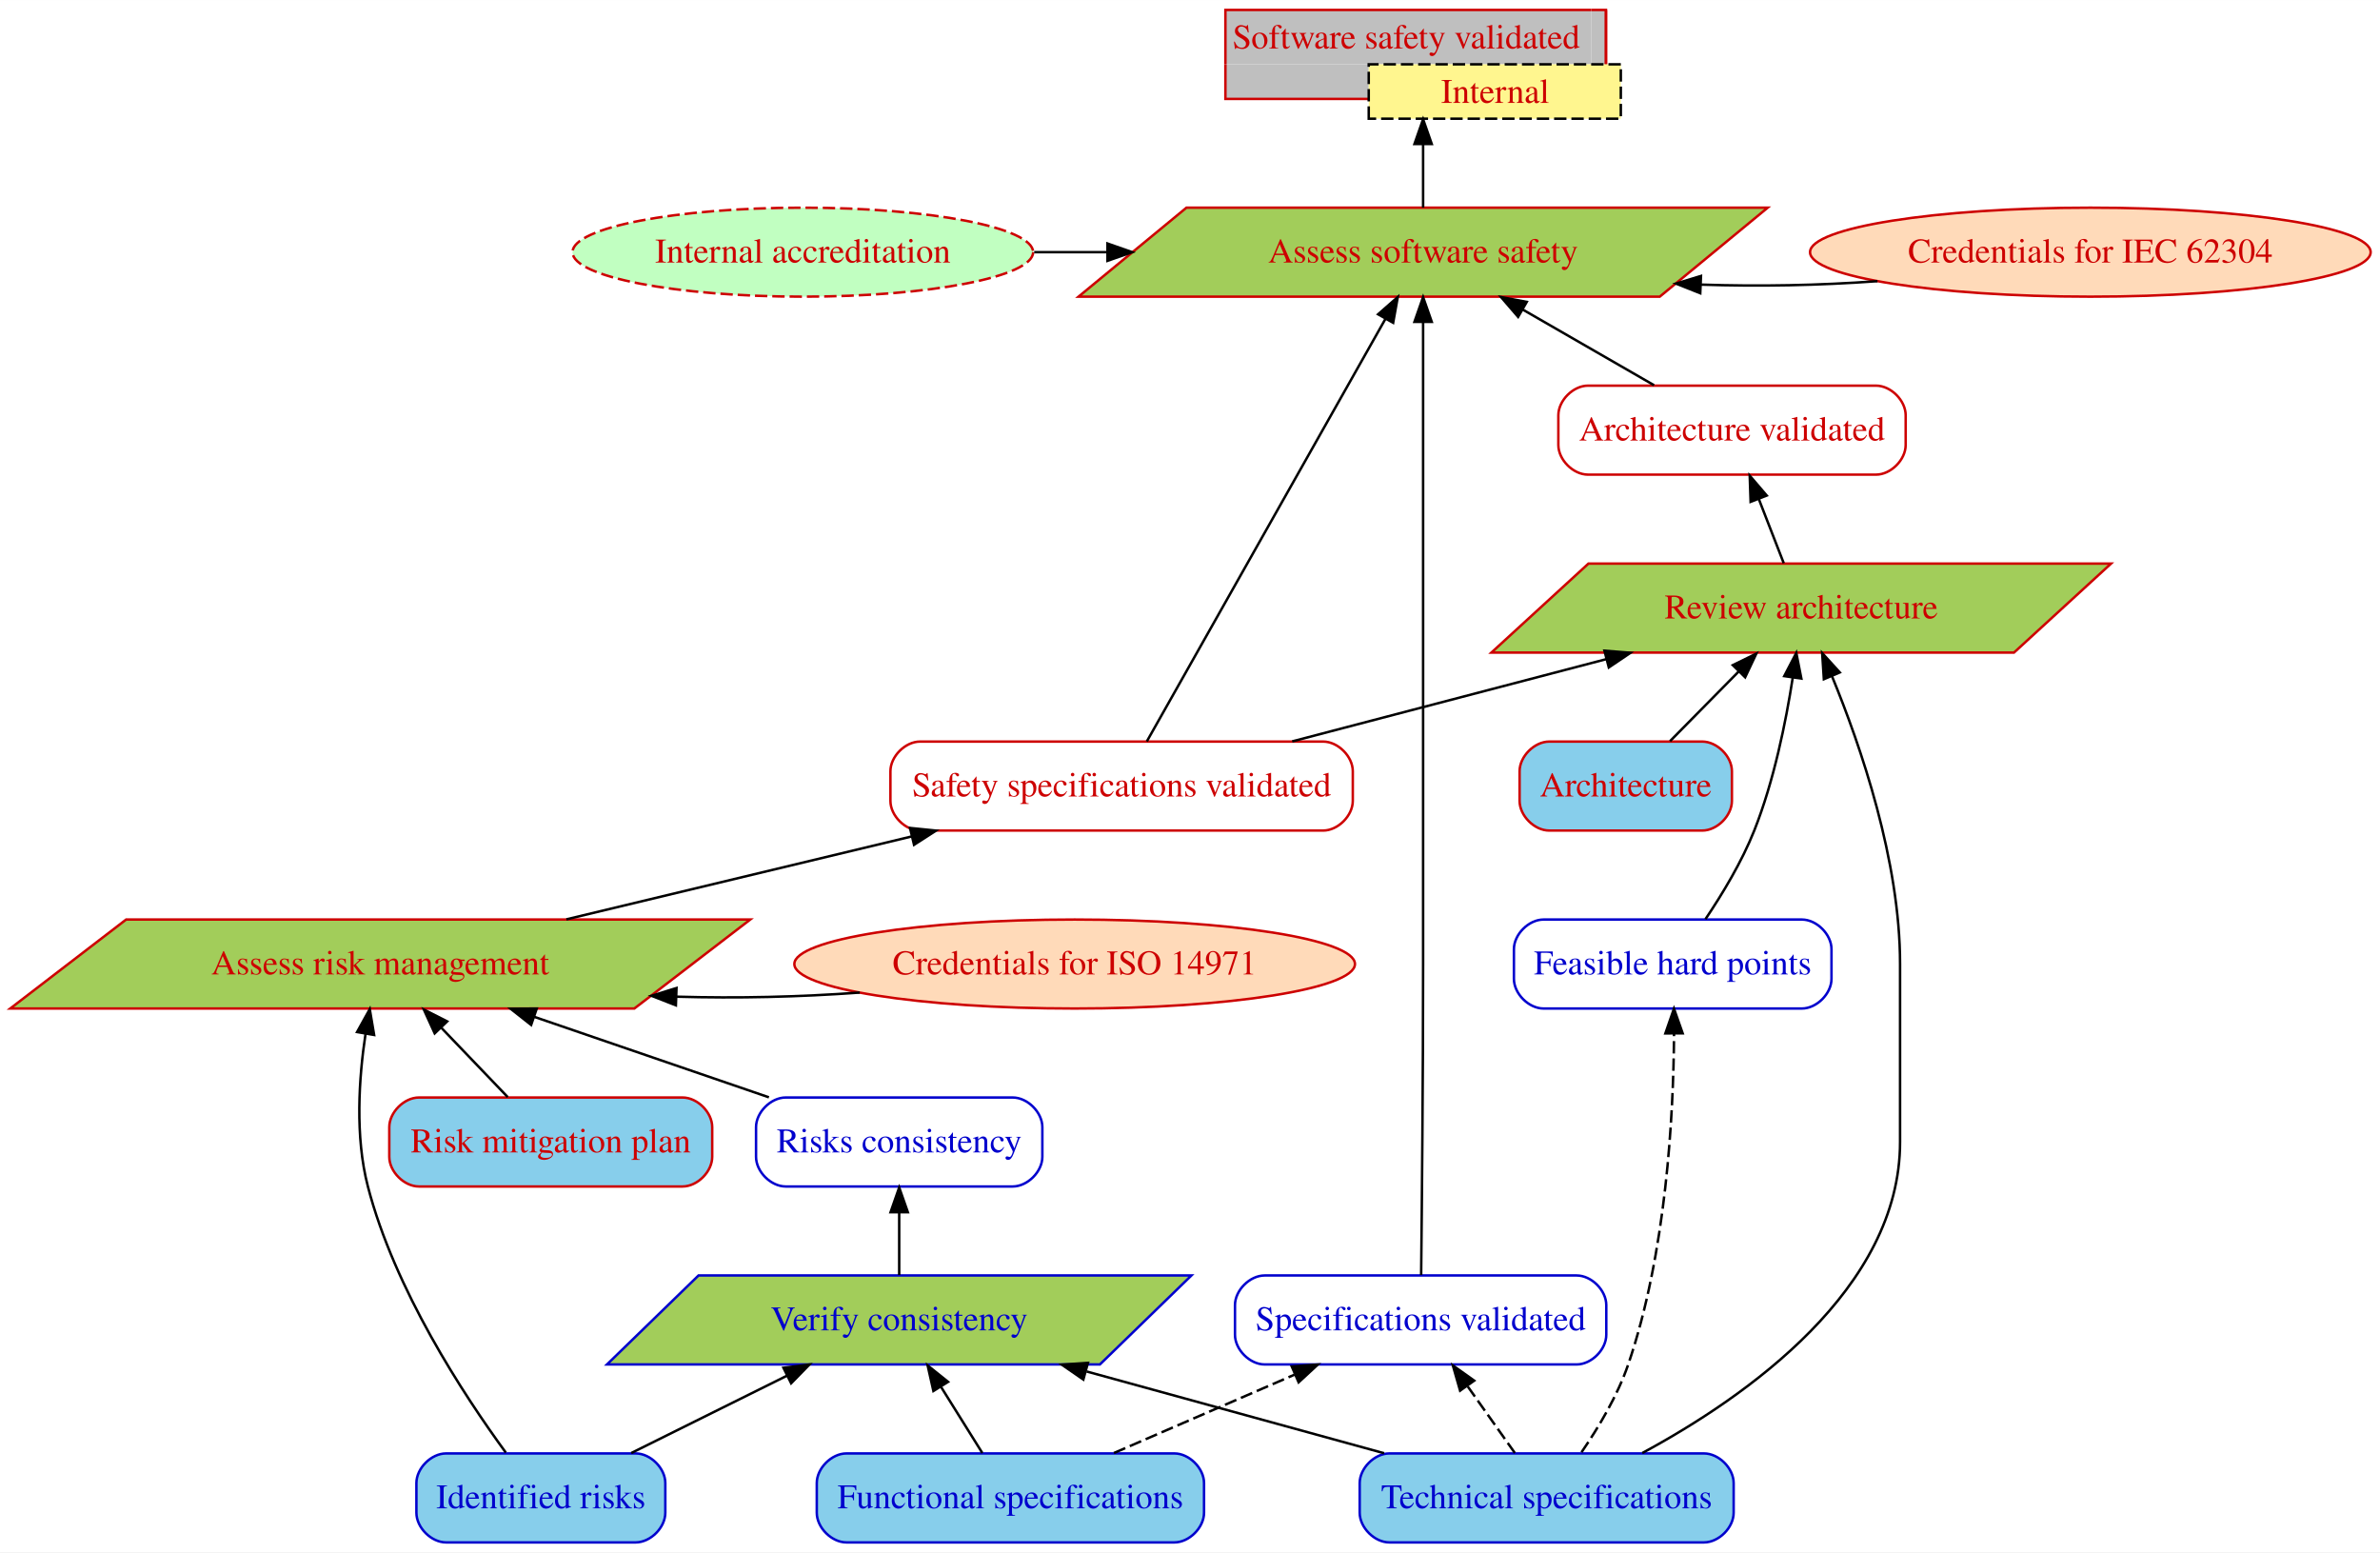
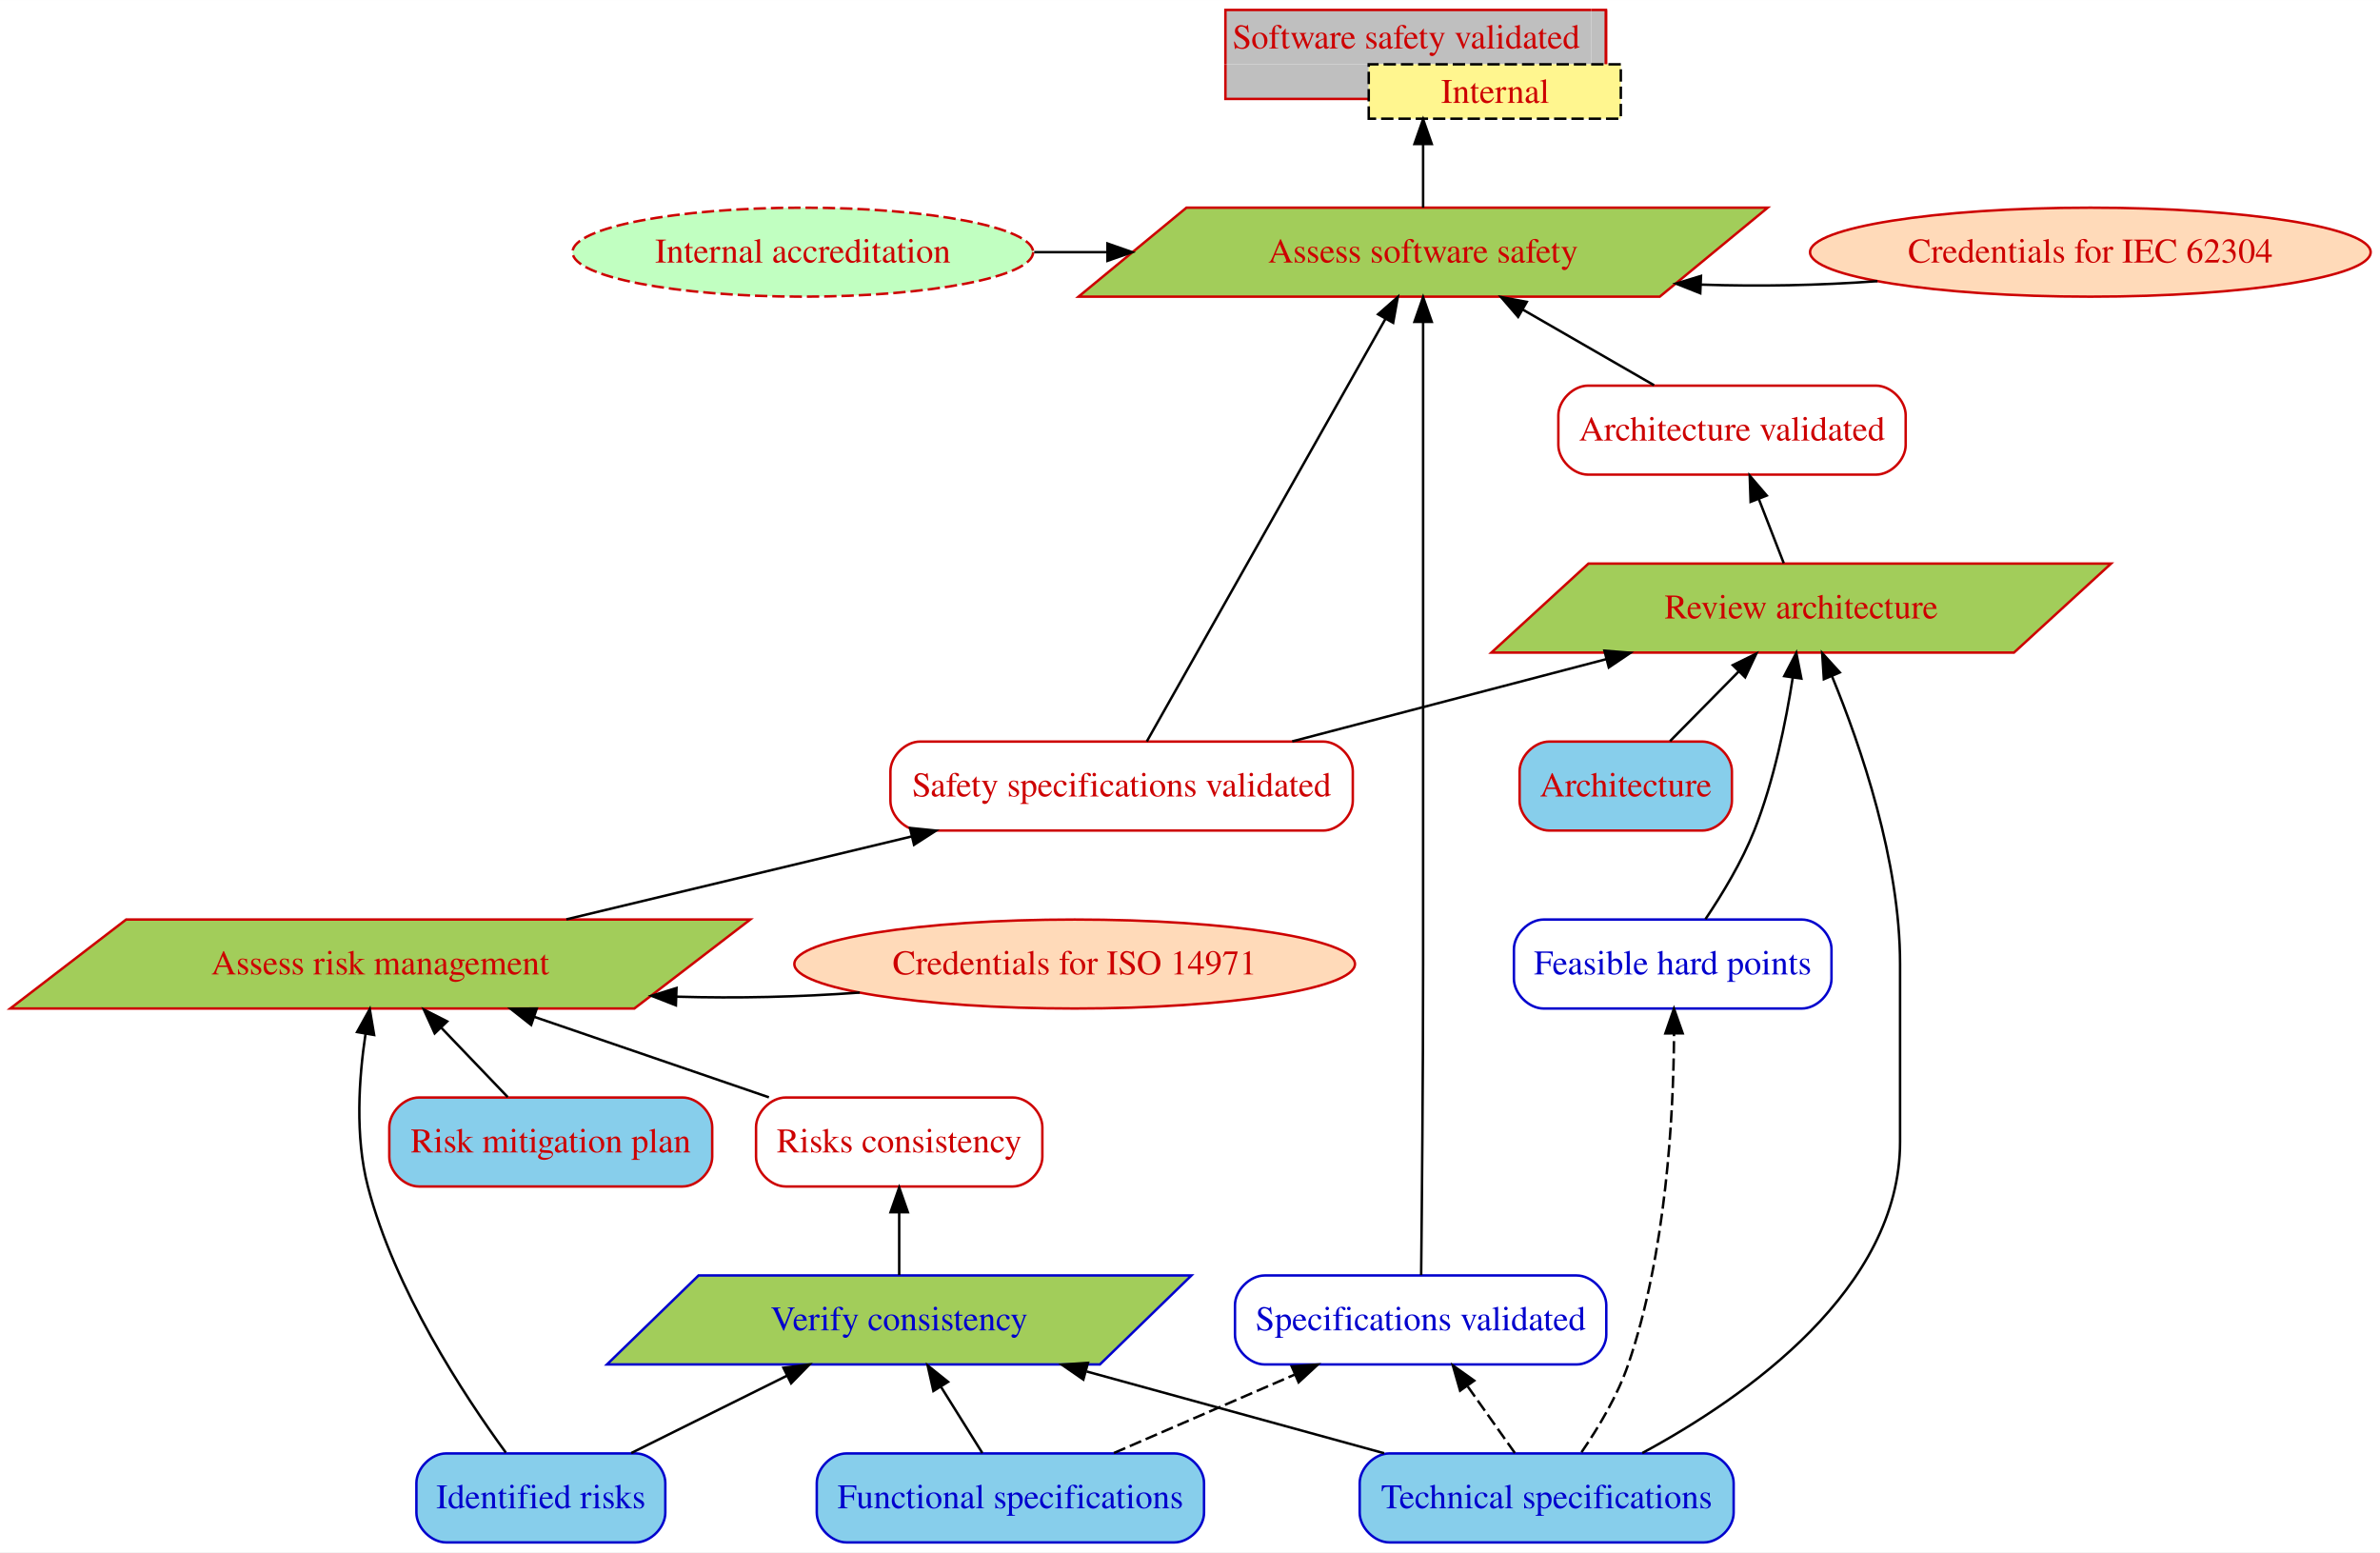
<svg xmlns="http://www.w3.org/2000/svg" width="963px" height="628px" viewBox="0.00 0.00 963.07 628.00">
  <g id="graph0" class="graph" transform="scale(1.0 1.0) rotate(0) translate(4 624)">
    <polygon fill="#ffffff" stroke="transparent" points="-4,4 -4,-624 959.074,-624 959.074,4 -4,4" />
    <g id="node1" class="node">
      <polygon fill="#a2cd5a" stroke="#cd0000" points="299.585,-252 47.035,-252 .138,-216 252.688,-216 299.585,-252" />
      <text text-anchor="middle" x="149.862" y="-229.8" font-family="Times,serif" font-size="14.00" fill="#cd0000">Assess risk management</text>
    </g>
    <g id="node2" class="node">
      <path fill="transparent" stroke="#cd0000" d="M531.411,-324C531.411,-324 368.312,-324 368.312,-324 362.312,-324 356.312,-318 356.312,-312 356.312,-312 356.312,-300 356.312,-300 356.312,-294 362.312,-288 368.312,-288 368.312,-288 531.411,-288 531.411,-288 537.411,-288 543.411,-294 543.411,-300 543.411,-300 543.411,-312 543.411,-312 543.411,-318 537.411,-324 531.411,-324" />
      <text text-anchor="middle" x="449.862" y="-301.8" font-family="Times,serif" font-size="14.00" fill="#cd0000">Safety specifications validated</text>
    </g>
    <g id="edge1" class="edge">
      <path fill="none" stroke="#000000" d="M225.177,-252.076C267.696,-262.28 320.964,-275.065 364.961,-285.624" />
      <polygon fill="#000000" stroke="#000000" points="364.235,-289.049 374.775,-287.979 365.868,-282.242 364.235,-289.049" />
    </g>
    <g id="node8" class="node">
      <ellipse fill="#ffdab9" stroke="#cd0000" cx="430.862" cy="-234" rx="113.426" ry="18" />
      <text text-anchor="middle" x="430.862" y="-229.8" font-family="Times,serif" font-size="14.00" fill="#cd0000">Credentials for ISO 14971</text>
    </g>
    <g id="node3" class="node">
      <polygon fill="#a2cd5a" stroke="#cd0000" points="711.302,-540 476.098,-540 432.421,-504 667.626,-504 711.302,-540" />
      <text text-anchor="middle" x="571.862" y="-517.8" font-family="Times,serif" font-size="14.00" fill="#cd0000">Assess software safety</text>
    </g>
    <g id="edge3" class="edge">
      <path fill="none" stroke="#000000" d="M460.053,-324.045C481.493,-362.003 531.357,-450.287 556.616,-495.007" />
      <polygon fill="#000000" stroke="#000000" points="553.648,-496.869 561.613,-503.855 559.742,-493.426 553.648,-496.869" />
    </g>
    <g id="node6" class="node">
      <polygon fill="#a2cd5a" stroke="#cd0000" points="850.231,-396 638.761,-396 599.492,-360 810.962,-360 850.231,-396" />
      <text text-anchor="middle" x="724.862" y="-373.8" font-family="Times,serif" font-size="14.00" fill="#cd0000">Review architecture</text>
    </g>
    <g id="edge4" class="edge">
      <path fill="none" stroke="#000000" d="M518.901,-324.076C557.557,-334.197 605.906,-346.855 646.043,-357.364" />
      <polygon fill="#000000" stroke="#000000" points="645.234,-360.77 655.794,-359.917 647.007,-353.998 645.234,-360.77" />
    </g>
    <g id="node4" class="node">
      <polygon fill="#bfbfbf" stroke="transparent" points="491.862,-598 491.862,-620 639.862,-620 639.862,-598 491.862,-598" />
      <polyline fill="none" stroke="#cd0000" points="639.862,-620 491.862,-620 491.862,-598 " />
      <text text-anchor="start" x="494.726" y="-604.4" font-family="Times,serif" font-size="14.00" fill="#cd0000">Software safety validated</text>
      <polygon fill="#bfbfbf" stroke="transparent" points="639.862,-598 639.862,-620 645.862,-620 645.862,-598 639.862,-598" />
      <polyline fill="none" stroke="#cd0000" points="645.862,-598 645.862,-620 639.862,-620 " />
      <polyline fill="none" stroke="#cd0000" points="645.862,-620 645.862,-598 " />
      <polygon fill="#bfbfbf" stroke="transparent" points="491.862,-584 491.862,-598 549.862,-598 549.862,-584 491.862,-584" />
      <polyline fill="none" stroke="#cd0000" points="491.862,-598 491.862,-584 549.862,-584 " />
      <polygon fill="#fff68f" stroke="transparent" points="549.862,-576 549.862,-598 651.862,-598 651.862,-576 549.862,-576" />
      <polygon fill="none" stroke="#000000" stroke-dasharray="5,2" points="549.862,-576 549.862,-598 651.862,-598 651.862,-576 549.862,-576" />
      <text text-anchor="start" x="579.096" y="-582.4" font-family="Times,serif" font-size="14.00" fill="#cd0000">Internal</text>
    </g>
    <g id="edge5" class="edge">
      <path fill="none" stroke="#000000" d="M571.862,-540.011C571.862,-547.709 571.862,-556.937 571.862,-565.744" />
      <polygon fill="#000000" stroke="#000000" points="568.362,-565.772 571.862,-575.772 575.362,-565.772 568.362,-565.772" />
    </g>
    <g id="node5" class="node">
      <ellipse fill="#ffdab9" stroke="#cd0000" cx="841.862" cy="-522" rx="113.426" ry="18" />
      <text text-anchor="middle" x="841.862" y="-517.8" font-family="Times,serif" font-size="14.00" fill="#cd0000">Credentials for IEC 62304</text>
    </g>
    <g id="edge7" class="edge">
      <path fill="none" stroke="#000000" d="M755.721,-510.268C731.934,-508.546 708.148,-508.082 684.361,-508.875" />
      <polygon fill="#000000" stroke="#000000" points="684.015,-505.386 674.166,-509.292 684.301,-512.38 684.015,-505.386" />
    </g>
    <g id="node7" class="node">
      <path fill="transparent" stroke="#cd0000" d="M755.135,-468C755.135,-468 638.588,-468 638.588,-468 632.588,-468 626.588,-462 626.588,-456 626.588,-456 626.588,-444 626.588,-444 626.588,-438 632.588,-432 638.588,-432 638.588,-432 755.135,-432 755.135,-432 761.135,-432 767.135,-438 767.135,-444 767.135,-444 767.135,-456 767.135,-456 767.135,-462 761.135,-468 755.135,-468" />
      <text text-anchor="middle" x="696.862" y="-445.8" font-family="Times,serif" font-size="14.00" fill="#cd0000">Architecture validated</text>
    </g>
    <g id="edge8" class="edge">
      <path fill="none" stroke="#000000" d="M717.796,-396.169C714.736,-404.038 711.084,-413.429 707.693,-422.147" />
      <polygon fill="#000000" stroke="#000000" points="704.385,-420.998 704.022,-431.587 710.909,-423.535 704.385,-420.998" />
    </g>
    <g id="edge9" class="edge">
      <path fill="none" stroke="#000000" d="M665.319,-468.169C649.183,-477.463 629.363,-488.879 612.134,-498.803" />
      <polygon fill="#000000" stroke="#000000" points="610.313,-495.813 603.394,-503.837 613.807,-501.879 610.313,-495.813" />
    </g>
    <g id="edge10" class="edge">
      <path fill="none" stroke="#000000" d="M343.907,-222.461C319.215,-220.652 294.524,-220.095 269.833,-220.788" />
      <polygon fill="#000000" stroke="#000000" points="269.498,-217.298 259.627,-221.146 269.744,-224.293 269.498,-217.298" />
    </g>
    <g id="node9" class="node">
      <polygon fill="#a2cd5a" stroke="#0000cd" points="478.11,-108 278.652,-108 241.613,-72 441.071,-72 478.11,-108" />
      <text text-anchor="middle" x="359.862" y="-85.8" font-family="Times,serif" font-size="14.00" fill="#0000cd">Verify consistency</text>
    </g>
    <g id="node10" class="node">
-       <path fill="transparent" stroke="#0000cd" d="M405.792,-180C405.792,-180 313.931,-180 313.931,-180 307.931,-180 301.931,-174 301.931,-168 301.931,-168 301.931,-156 301.931,-156 301.931,-150 307.931,-144 313.931,-144 313.931,-144 405.792,-144 405.792,-144 411.792,-144 417.792,-150 417.792,-156 417.792,-156 417.792,-168 417.792,-168 417.792,-174 411.792,-180 405.792,-180" />
-       <text text-anchor="middle" x="359.862" y="-157.8" font-family="Times,serif" font-size="14.00" fill="#0000cd">Risks consistency</text>
+       <path fill="transparent" stroke="#cd0000" d="M405.792,-180C405.792,-180 313.931,-180 313.931,-180 307.931,-180 301.931,-174 301.931,-168 301.931,-168 301.931,-156 301.931,-156 301.931,-150 307.931,-144 313.931,-144 313.931,-144 405.792,-144 405.792,-144 411.792,-144 417.792,-150 417.792,-156 417.792,-156 417.792,-168 417.792,-168 417.792,-174 411.792,-180 405.792,-180" />
+       <text text-anchor="middle" x="359.862" y="-157.8" font-family="Times,serif" font-size="14.00" fill="#cd0000">Risks consistency</text>
    </g>
    <g id="edge11" class="edge">
      <path fill="none" stroke="#000000" d="M359.862,-108.169C359.862,-115.869 359.862,-125.026 359.862,-133.583" />
      <polygon fill="#000000" stroke="#000000" points="356.362,-133.587 359.862,-143.587 363.362,-133.587 356.362,-133.587" />
    </g>
    <g id="edge12" class="edge">
      <path fill="none" stroke="#000000" d="M307.141,-180.076C278.308,-189.961 242.413,-202.268 212.198,-212.627" />
      <polygon fill="#000000" stroke="#000000" points="210.928,-209.363 202.604,-215.917 213.199,-215.984 210.928,-209.363" />
    </g>
    <g id="node11" class="node">
      <ellipse fill="#c1ffc1" stroke="#cd0000" stroke-dasharray="5,2" cx="320.862" cy="-522" rx="93.193" ry="18" />
      <text text-anchor="middle" x="320.862" y="-517.8" font-family="Times,serif" font-size="14.00" fill="#cd0000">Internal accreditation</text>
    </g>
    <g id="edge13" class="edge">
      <path fill="none" stroke="#000000" d="M414.496,-522C424.305,-522 434.114,-522 443.923,-522" />
      <polygon fill="#000000" stroke="#000000" points="444.145,-525.5 454.145,-522 444.145,-518.5 444.145,-525.5" />
    </g>
    <g id="node12" class="node">
      <path fill="#87ceeb" stroke="#cd0000" d="M684.82,-324C684.82,-324 622.904,-324 622.904,-324 616.904,-324 610.904,-318 610.904,-312 610.904,-312 610.904,-300 610.904,-300 610.904,-294 616.904,-288 622.904,-288 622.904,-288 684.82,-288 684.82,-288 690.82,-288 696.82,-294 696.82,-300 696.82,-300 696.82,-312 696.82,-312 696.82,-318 690.82,-324 684.82,-324" />
      <text text-anchor="middle" x="653.862" y="-301.8" font-family="Times,serif" font-size="14.00" fill="#cd0000">Architecture</text>
    </g>
    <g id="edge14" class="edge">
      <path fill="none" stroke="#000000" d="M671.778,-324.169C680.206,-332.715 690.403,-343.056 699.598,-352.38" />
      <polygon fill="#000000" stroke="#000000" points="697.19,-354.924 706.704,-359.587 702.175,-350.009 697.19,-354.924" />
    </g>
    <g id="node13" class="node">
      <path fill="#87ceeb" stroke="#cd0000" d="M272.197,-180C272.197,-180 165.526,-180 165.526,-180 159.526,-180 153.526,-174 153.526,-168 153.526,-168 153.526,-156 153.526,-156 153.526,-150 159.526,-144 165.526,-144 165.526,-144 272.197,-144 272.197,-144 278.197,-144 284.197,-150 284.197,-156 284.197,-156 284.197,-168 284.197,-168 284.197,-174 278.197,-180 272.197,-180" />
      <text text-anchor="middle" x="218.862" y="-157.8" font-family="Times,serif" font-size="14.00" fill="#cd0000">Risk mitigation plan</text>
    </g>
    <g id="edge15" class="edge">
      <path fill="none" stroke="#000000" d="M201.45,-180.169C193.341,-188.631 183.546,-198.851 174.68,-208.103" />
      <polygon fill="#000000" stroke="#000000" points="171.9,-205.945 167.508,-215.587 176.954,-210.788 171.9,-205.945" />
    </g>
    <g id="node14" class="node">
      <path fill="#87ceeb" stroke="#0000cd" d="M685.525,-36C685.525,-36 558.198,-36 558.198,-36 552.198,-36 546.198,-30 546.198,-24 546.198,-24 546.198,-12 546.198,-12 546.198,-6 552.198,0 558.198,0 558.198,0 685.525,0 685.525,0 691.525,0 697.525,-6 697.525,-12 697.525,-12 697.525,-24 697.525,-24 697.525,-30 691.525,-36 685.525,-36" />
      <text text-anchor="middle" x="621.862" y="-13.8" font-family="Times,serif" font-size="14.00" fill="#0000cd">Technical specifications</text>
    </g>
    <g id="edge19" class="edge">
      <path fill="none" stroke="#000000" d="M660.559,-36.162C702.909,-59.032 764.862,-102.633 764.862,-162 764.862,-162 764.862,-162 764.862,-234 764.862,-275.778 749.038,-321.968 737.295,-350.493" />
      <polygon fill="#000000" stroke="#000000" points="734.026,-349.237 733.345,-359.81 740.471,-351.97 734.026,-349.237" />
    </g>
    <g id="edge18" class="edge">
      <path fill="none" stroke="#000000" d="M556.086,-36.076C519.49,-46.133 473.778,-58.695 435.682,-69.164" />
      <polygon fill="#000000" stroke="#000000" points="434.379,-65.892 425.664,-71.917 436.234,-72.642 434.379,-65.892" />
    </g>
    <g id="node15" class="node">
      <path fill="transparent" stroke="#0000cd" d="M725.115,-252C725.115,-252 620.608,-252 620.608,-252 614.608,-252 608.608,-246 608.608,-240 608.608,-240 608.608,-228 608.608,-228 608.608,-222 614.608,-216 620.608,-216 620.608,-216 725.115,-216 725.115,-216 731.115,-216 737.115,-222 737.115,-228 737.115,-228 737.115,-240 737.115,-240 737.115,-246 731.115,-252 725.115,-252" />
      <text text-anchor="middle" x="672.862" y="-229.8" font-family="Times,serif" font-size="14.00" fill="#0000cd">Feasible hard points</text>
    </g>
    <g id="edge16" class="edge">
      <path fill="none" stroke="#000000" stroke-dasharray="5,2" d="M635.955,-36.472C642.825,-46.459 650.523,-59.317 654.862,-72 670.25,-116.984 673.193,-172.698 673.398,-205.683" />
      <polygon fill="#000000" stroke="#000000" points="669.897,-205.942 673.376,-215.95 676.897,-205.957 669.897,-205.942" />
    </g>
    <g id="node16" class="node">
      <path fill="transparent" stroke="#0000cd" d="M633.986,-108C633.986,-108 507.737,-108 507.737,-108 501.737,-108 495.737,-102 495.737,-96 495.737,-96 495.737,-84 495.737,-84 495.737,-78 501.737,-72 507.737,-72 507.737,-72 633.986,-72 633.986,-72 639.986,-72 645.986,-78 645.986,-84 645.986,-84 645.986,-96 645.986,-96 645.986,-102 639.986,-108 633.986,-108" />
      <text text-anchor="middle" x="570.862" y="-85.8" font-family="Times,serif" font-size="14.00" fill="#0000cd">Specifications validated</text>
    </g>
    <g id="edge17" class="edge">
      <path fill="none" stroke="#000000" stroke-dasharray="5,2" d="M608.992,-36.169C603.178,-44.377 596.192,-54.239 589.797,-63.268" />
      <polygon fill="#000000" stroke="#000000" points="586.828,-61.403 583.904,-71.587 592.541,-65.45 586.828,-61.403" />
    </g>
    <g id="edge20" class="edge">
      <path fill="none" stroke="#000000" d="M686.121,-252.167C692.93,-262.274 700.83,-275.339 705.862,-288 713.8,-307.973 718.643,-331.82 721.451,-349.948" />
      <polygon fill="#000000" stroke="#000000" points="717.992,-350.486 722.877,-359.888 724.921,-349.492 717.992,-350.486" />
    </g>
    <g id="edge21" class="edge">
      <path fill="none" stroke="#000000" d="M571.069,-108.185C571.362,-135.501 571.862,-188.749 571.862,-234 571.862,-234 571.862,-234 571.862,-378 571.862,-418.124 571.862,-464.537 571.862,-493.582" />
      <polygon fill="#000000" stroke="#000000" points="568.362,-493.815 571.862,-503.815 575.362,-493.815 568.362,-493.815" />
    </g>
    <g id="node17" class="node">
      <path fill="#87ceeb" stroke="#0000cd" d="M471.216,-36C471.216,-36 338.507,-36 338.507,-36 332.507,-36 326.507,-30 326.507,-24 326.507,-24 326.507,-12 326.507,-12 326.507,-6 332.507,0 338.507,0 338.507,0 471.216,0 471.216,0 477.216,0 483.216,-6 483.216,-12 483.216,-12 483.216,-24 483.216,-24 483.216,-30 477.216,-36 471.216,-36" />
      <text text-anchor="middle" x="404.862" y="-13.8" font-family="Times,serif" font-size="14.00" fill="#0000cd">Functional specifications</text>
    </g>
    <g id="edge23" class="edge">
      <path fill="none" stroke="#000000" d="M393.506,-36.169C388.429,-44.292 382.339,-54.036 376.744,-62.988" />
      <polygon fill="#000000" stroke="#000000" points="373.702,-61.252 371.37,-71.587 379.638,-64.962 373.702,-61.252" />
    </g>
    <g id="edge22" class="edge">
      <path fill="none" stroke="#000000" stroke-dasharray="5,2" d="M446.75,-36.169C468.952,-45.798 496.404,-57.705 519.84,-67.87" />
      <polygon fill="#000000" stroke="#000000" points="518.707,-71.194 529.274,-71.962 521.492,-64.772 518.707,-71.194" />
    </g>
    <g id="node18" class="node">
      <path fill="#87ceeb" stroke="#0000cd" d="M253.225,-36C253.225,-36 176.498,-36 176.498,-36 170.498,-36 164.498,-30 164.498,-24 164.498,-24 164.498,-12 164.498,-12 164.498,-6 170.498,0 176.498,0 176.498,0 253.225,0 253.225,0 259.225,0 265.225,-6 265.225,-12 265.225,-12 265.225,-24 265.225,-24 265.225,-30 259.225,-36 253.225,-36" />
      <text text-anchor="middle" x="214.862" y="-13.8" font-family="Times,serif" font-size="14.00" fill="#0000cd">Identified risks</text>
    </g>
    <g id="edge24" class="edge">
      <path fill="none" stroke="#000000" d="M200.685,-36.337C183.546,-59.779 155.658,-102.335 144.862,-144 139.611,-164.262 141.212,-187.918 143.938,-205.892" />
      <polygon fill="#000000" stroke="#000000" points="140.489,-206.485 145.63,-215.749 147.388,-205.301 140.489,-206.485" />
    </g>
    <g id="edge25" class="edge">
      <path fill="none" stroke="#000000" d="M251.451,-36.169C270.586,-45.67 294.185,-57.388 314.474,-67.463" />
      <polygon fill="#000000" stroke="#000000" points="313.022,-70.649 323.535,-71.962 316.135,-64.38 313.022,-70.649" />
    </g>
  </g>
</svg>
